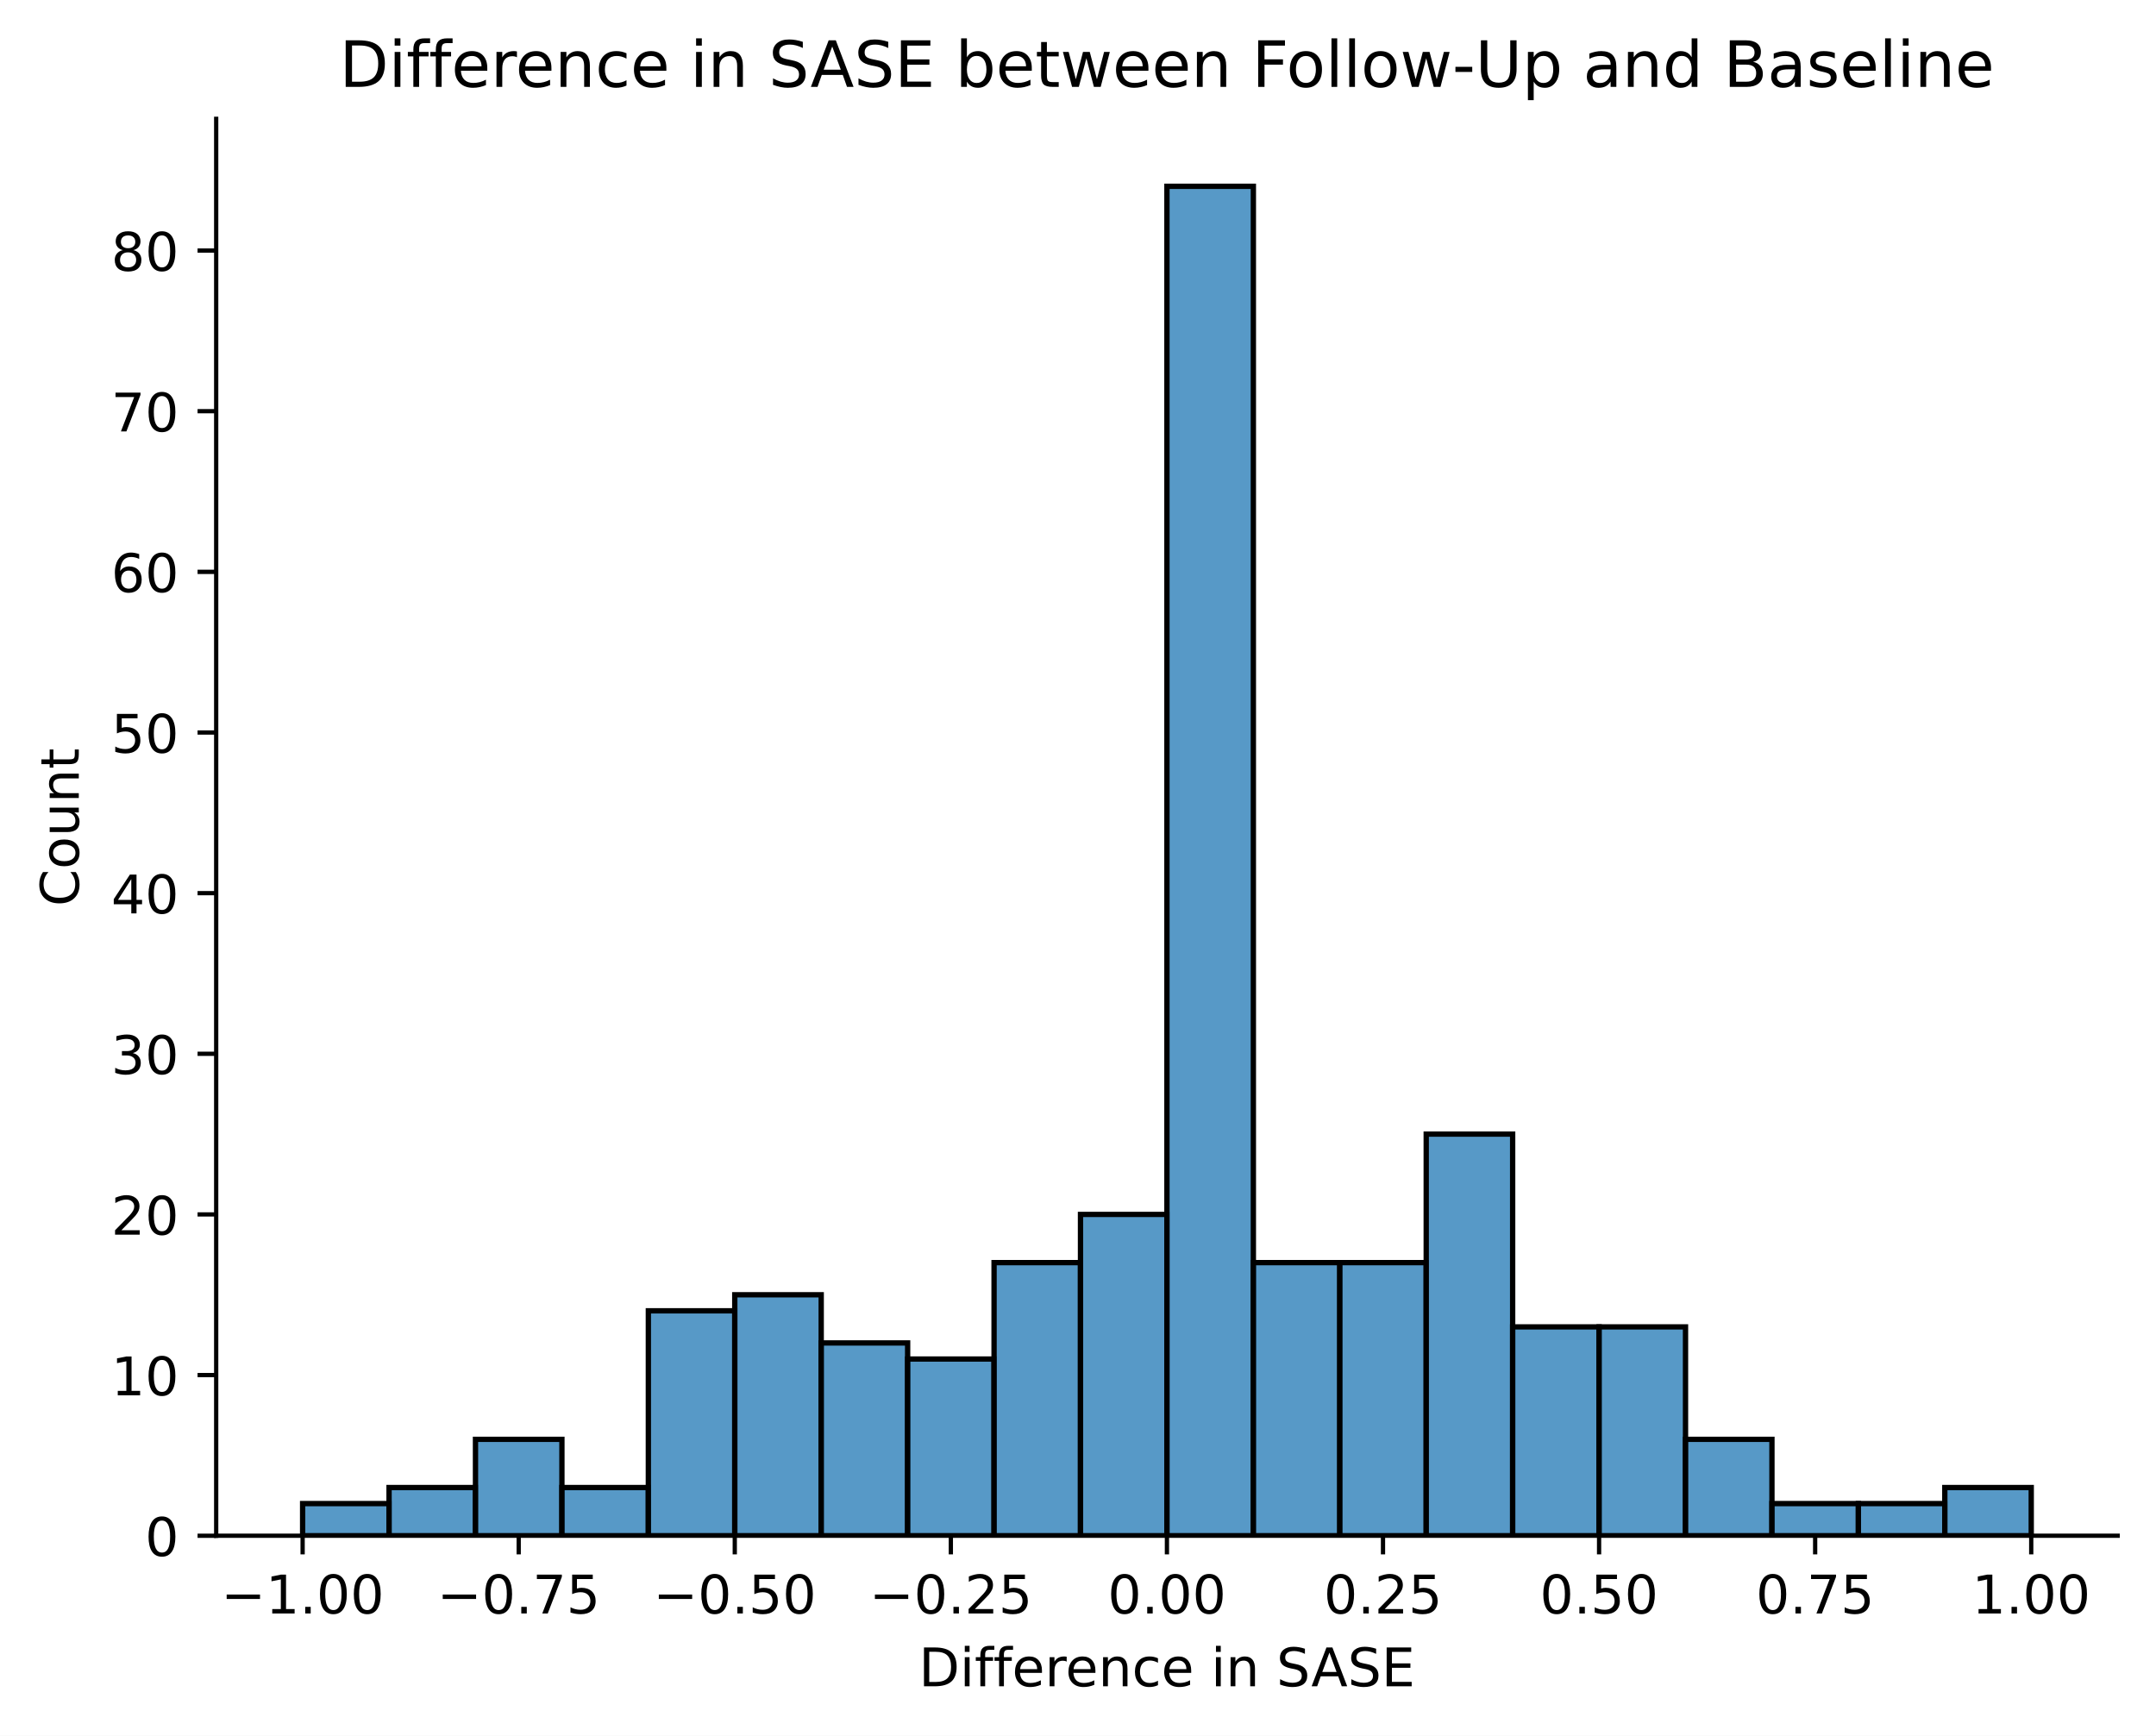
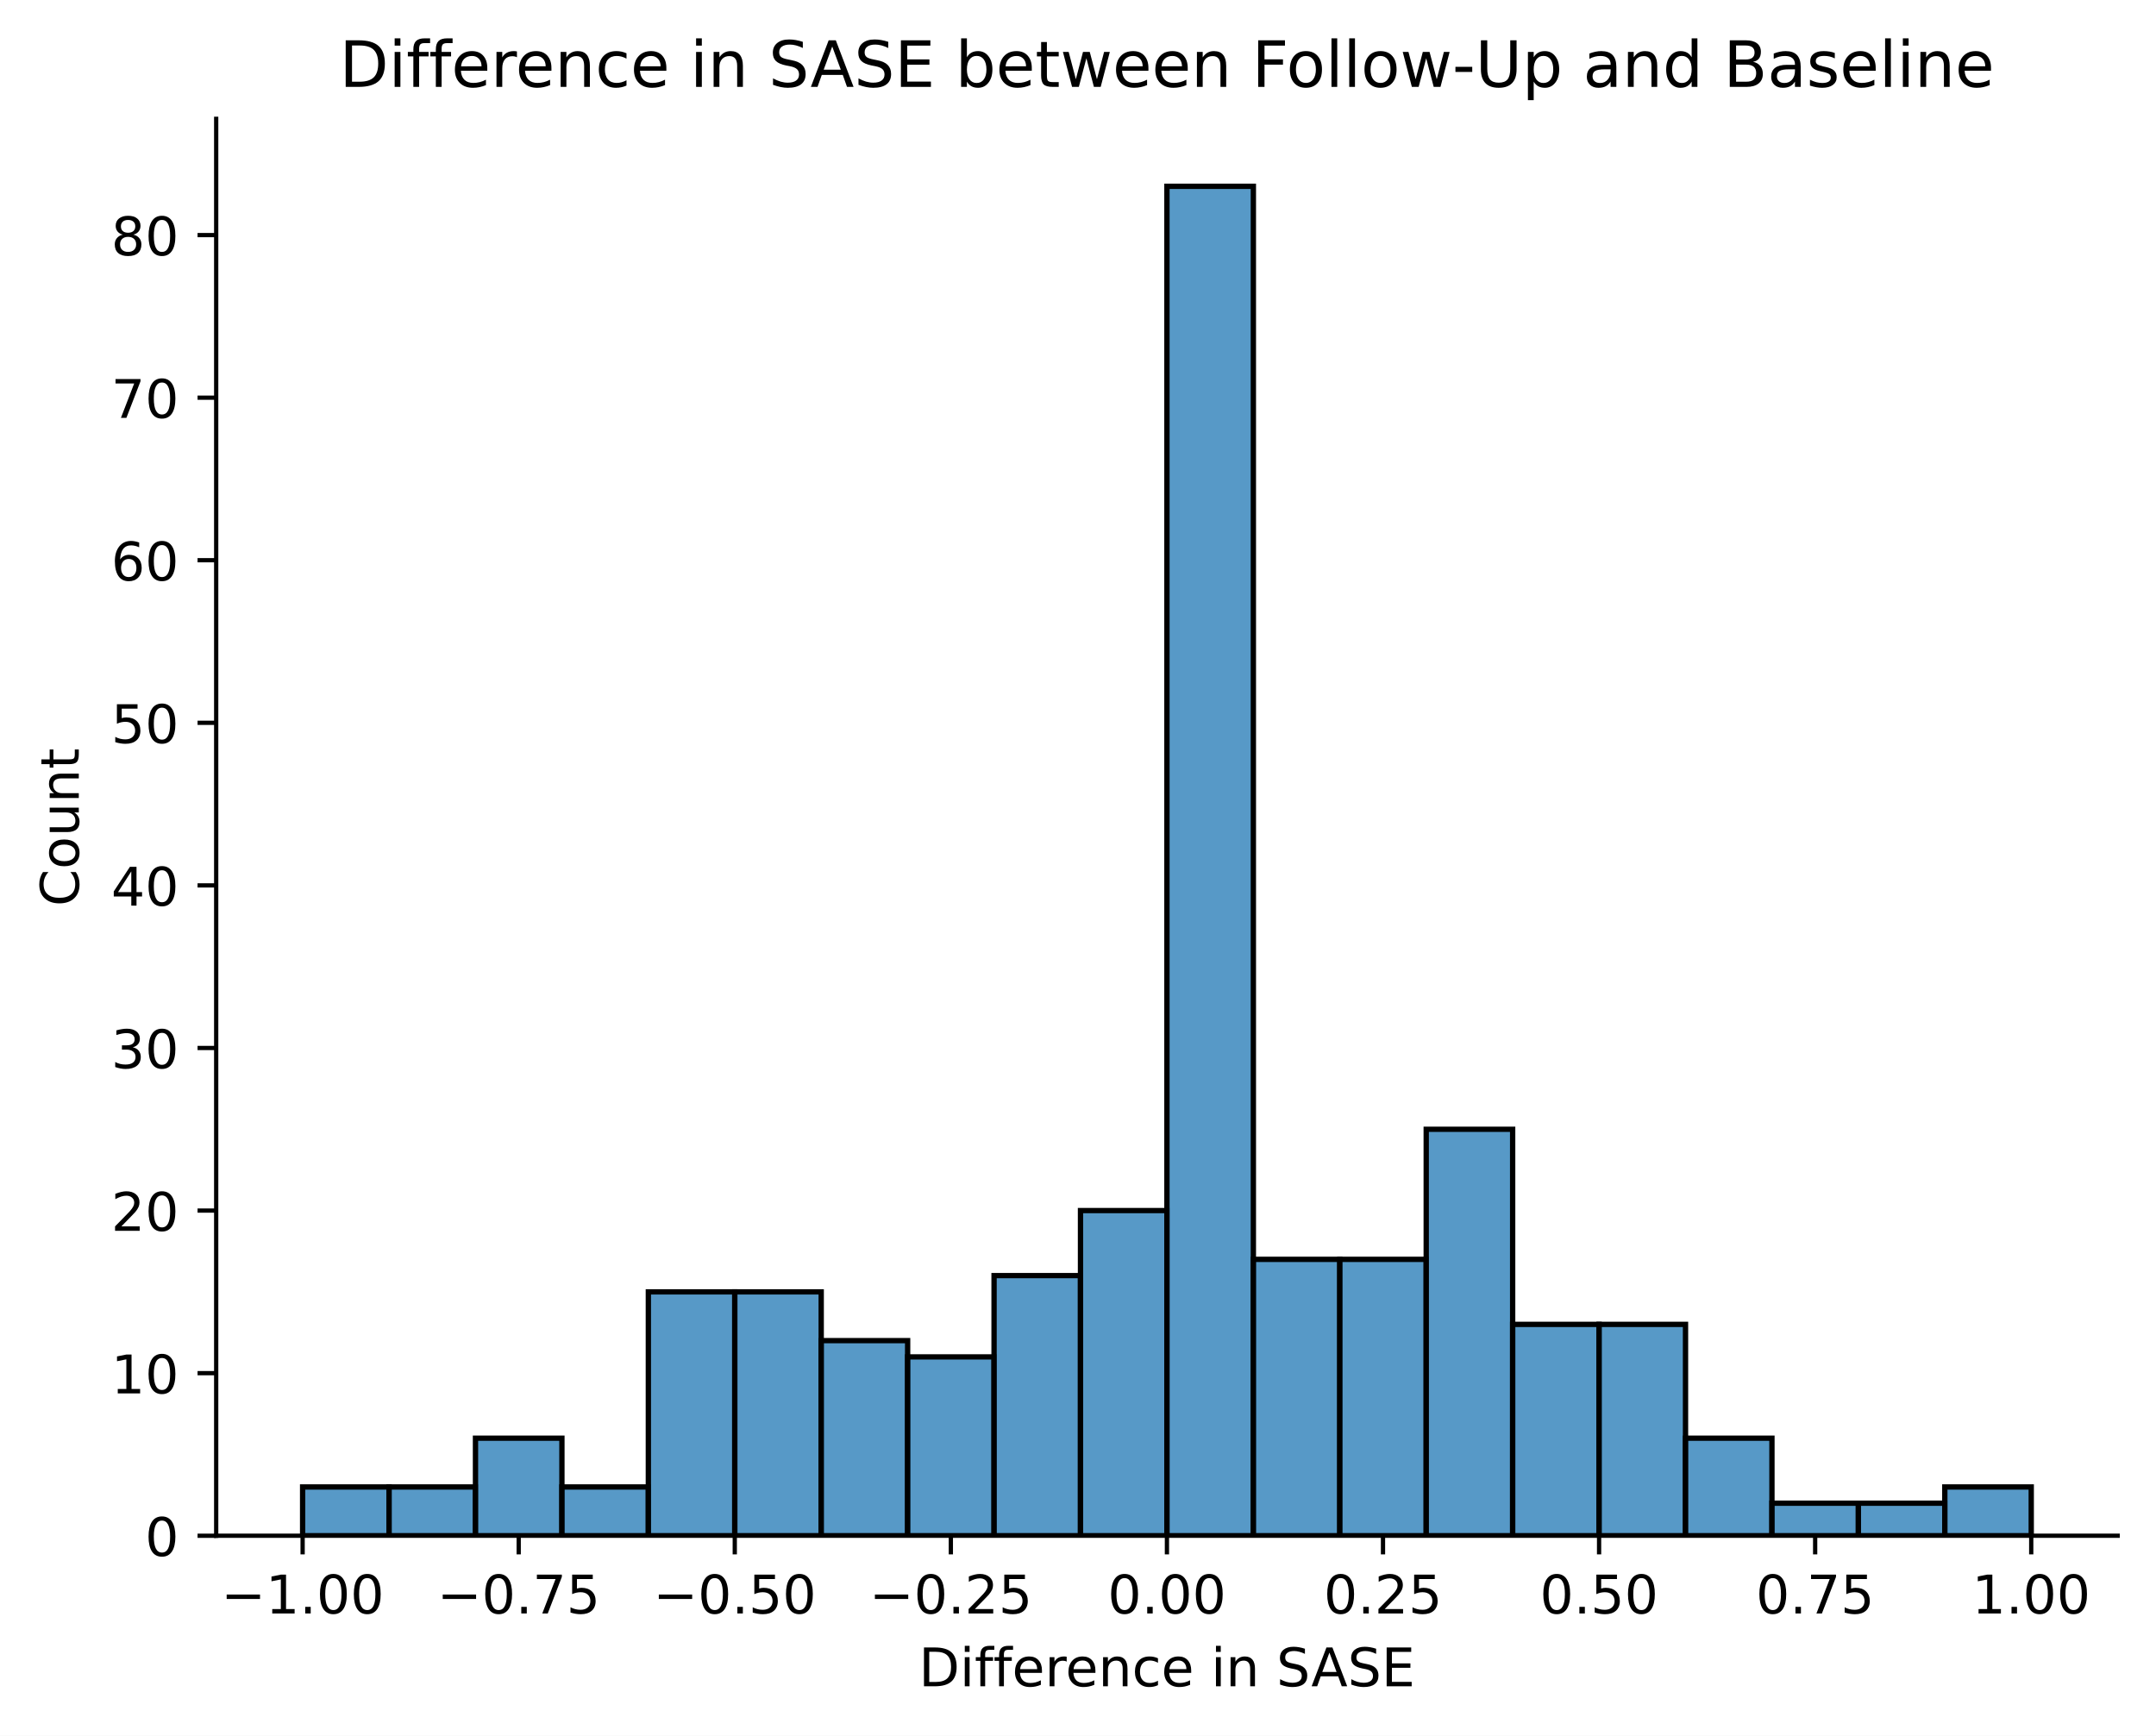
<svg xmlns="http://www.w3.org/2000/svg" xmlns:xlink="http://www.w3.org/1999/xlink" width="404.923pt" height="325.986pt" viewBox="0 0 404.923 325.986" version="1.1">
  <defs>
    <style type="text/css">*{stroke-linejoin: round; stroke-linecap: butt}</style>
  </defs>
  <g id="figure_1">
    <g id="patch_1">
      <path d="M 0 325.986  L 404.923 325.986  L 404.923 0  L 0 0  z " style="fill: #ffffff" />
    </g>
    <g id="axes_1">
      <g id="patch_2">
        <path d="M 40.603 288.43  L 397.723 288.43  L 397.723 22.318  L 40.603 22.318  z " style="fill: #ffffff" />
      </g>
      <g id="patch_3">
-         <path d="M 56.836 288.43  L 73.069 288.43  L 73.069 282.396  L 56.836 282.396  z " clip-path="url(#pa6e155d3da)" style="fill: #1f77b4; fill-opacity: 0.75; stroke: #000000; stroke-linejoin: miter" />
+         <path d="M 56.836 288.43  L 73.069 288.43  L 73.069 279.27  L 56.836 279.27  z " clip-path="url(#pdd5b2e5ffa)" style="fill: #1f77b4; fill-opacity: 0.75; stroke: #000000; stroke-linejoin: miter" />
      </g>
      <g id="patch_4">
-         <path d="M 73.069 288.43  L 89.301 288.43  L 89.301 279.379  L 73.069 279.379  z " clip-path="url(#pa6e155d3da)" style="fill: #1f77b4; fill-opacity: 0.75; stroke: #000000; stroke-linejoin: miter" />
+         <path d="M 73.069 288.43  L 89.301 288.43  L 89.301 279.27  L 73.069 279.27  z " clip-path="url(#pdd5b2e5ffa)" style="fill: #1f77b4; fill-opacity: 0.75; stroke: #000000; stroke-linejoin: miter" />
      </g>
      <g id="patch_5">
-         <path d="M 89.301 288.43  L 105.534 288.43  L 105.534 270.327  L 89.301 270.327  z " clip-path="url(#pa6e155d3da)" style="fill: #1f77b4; fill-opacity: 0.75; stroke: #000000; stroke-linejoin: miter" />
+         <path d="M 89.301 288.43  L 105.534 288.43  L 105.534 270.109  L 89.301 270.109  z " clip-path="url(#pdd5b2e5ffa)" style="fill: #1f77b4; fill-opacity: 0.75; stroke: #000000; stroke-linejoin: miter" />
      </g>
      <g id="patch_6">
-         <path d="M 105.534 288.43  L 121.767 288.43  L 121.767 279.379  L 105.534 279.379  z " clip-path="url(#pa6e155d3da)" style="fill: #1f77b4; fill-opacity: 0.75; stroke: #000000; stroke-linejoin: miter" />
+         <path d="M 105.534 288.43  L 121.767 288.43  L 121.767 279.27  L 105.534 279.27  z " clip-path="url(#pdd5b2e5ffa)" style="fill: #1f77b4; fill-opacity: 0.75; stroke: #000000; stroke-linejoin: miter" />
      </g>
      <g id="patch_7">
-         <path d="M 121.767 288.43  L 137.999 288.43  L 137.999 246.19  L 121.767 246.19  z " clip-path="url(#pa6e155d3da)" style="fill: #1f77b4; fill-opacity: 0.75; stroke: #000000; stroke-linejoin: miter" />
+         <path d="M 121.767 288.43  L 137.999 288.43  L 137.999 242.628  L 121.767 242.628  z " clip-path="url(#pdd5b2e5ffa)" style="fill: #1f77b4; fill-opacity: 0.75; stroke: #000000; stroke-linejoin: miter" />
      </g>
      <g id="patch_8">
-         <path d="M 137.999 288.43  L 154.232 288.43  L 154.232 243.173  L 137.999 243.173  z " clip-path="url(#pa6e155d3da)" style="fill: #1f77b4; fill-opacity: 0.75; stroke: #000000; stroke-linejoin: miter" />
+         <path d="M 137.999 288.43  L 154.232 288.43  L 154.232 242.628  L 137.999 242.628  z " clip-path="url(#pdd5b2e5ffa)" style="fill: #1f77b4; fill-opacity: 0.75; stroke: #000000; stroke-linejoin: miter" />
      </g>
      <g id="patch_9">
-         <path d="M 154.232 288.43  L 170.465 288.43  L 170.465 252.224  L 154.232 252.224  z " clip-path="url(#pa6e155d3da)" style="fill: #1f77b4; fill-opacity: 0.75; stroke: #000000; stroke-linejoin: miter" />
+         <path d="M 154.232 288.43  L 170.465 288.43  L 170.465 251.788  L 154.232 251.788  z " clip-path="url(#pdd5b2e5ffa)" style="fill: #1f77b4; fill-opacity: 0.75; stroke: #000000; stroke-linejoin: miter" />
      </g>
      <g id="patch_10">
-         <path d="M 170.465 288.43  L 186.698 288.43  L 186.698 255.242  L 170.465 255.242  z " clip-path="url(#pa6e155d3da)" style="fill: #1f77b4; fill-opacity: 0.75; stroke: #000000; stroke-linejoin: miter" />
+         <path d="M 170.465 288.43  L 186.698 288.43  L 186.698 254.842  L 170.465 254.842  z " clip-path="url(#pdd5b2e5ffa)" style="fill: #1f77b4; fill-opacity: 0.75; stroke: #000000; stroke-linejoin: miter" />
      </g>
      <g id="patch_11">
-         <path d="M 186.698 288.43  L 202.93 288.43  L 202.93 237.139  L 186.698 237.139  z " clip-path="url(#pa6e155d3da)" style="fill: #1f77b4; fill-opacity: 0.75; stroke: #000000; stroke-linejoin: miter" />
+         <path d="M 186.698 288.43  L 202.93 288.43  L 202.93 239.574  L 186.698 239.574  z " clip-path="url(#pdd5b2e5ffa)" style="fill: #1f77b4; fill-opacity: 0.75; stroke: #000000; stroke-linejoin: miter" />
      </g>
      <g id="patch_12">
-         <path d="M 202.93 288.43  L 219.163 288.43  L 219.163 228.087  L 202.93 228.087  z " clip-path="url(#pa6e155d3da)" style="fill: #1f77b4; fill-opacity: 0.75; stroke: #000000; stroke-linejoin: miter" />
+         <path d="M 202.93 288.43  L 219.163 288.43  L 219.163 227.36  L 202.93 227.36  z " clip-path="url(#pdd5b2e5ffa)" style="fill: #1f77b4; fill-opacity: 0.75; stroke: #000000; stroke-linejoin: miter" />
      </g>
      <g id="patch_13">
-         <path d="M 219.163 288.43  L 235.396 288.43  L 235.396 34.99  L 219.163 34.99  z " clip-path="url(#pa6e155d3da)" style="fill: #1f77b4; fill-opacity: 0.75; stroke: #000000; stroke-linejoin: miter" />
+         <path d="M 219.163 288.43  L 235.396 288.43  L 235.396 34.99  L 219.163 34.99  z " clip-path="url(#pdd5b2e5ffa)" style="fill: #1f77b4; fill-opacity: 0.75; stroke: #000000; stroke-linejoin: miter" />
      </g>
      <g id="patch_14">
-         <path d="M 235.396 288.43  L 251.629 288.43  L 251.629 237.139  L 235.396 237.139  z " clip-path="url(#pa6e155d3da)" style="fill: #1f77b4; fill-opacity: 0.75; stroke: #000000; stroke-linejoin: miter" />
+         <path d="M 235.396 288.43  L 251.629 288.43  L 251.629 236.521  L 235.396 236.521  z " clip-path="url(#pdd5b2e5ffa)" style="fill: #1f77b4; fill-opacity: 0.75; stroke: #000000; stroke-linejoin: miter" />
      </g>
      <g id="patch_15">
-         <path d="M 251.629 288.43  L 267.861 288.43  L 267.861 237.139  L 251.629 237.139  z " clip-path="url(#pa6e155d3da)" style="fill: #1f77b4; fill-opacity: 0.75; stroke: #000000; stroke-linejoin: miter" />
+         <path d="M 251.629 288.43  L 267.861 288.43  L 267.861 236.521  L 251.629 236.521  z " clip-path="url(#pdd5b2e5ffa)" style="fill: #1f77b4; fill-opacity: 0.75; stroke: #000000; stroke-linejoin: miter" />
      </g>
      <g id="patch_16">
-         <path d="M 267.861 288.43  L 284.094 288.43  L 284.094 213.002  L 267.861 213.002  z " clip-path="url(#pa6e155d3da)" style="fill: #1f77b4; fill-opacity: 0.75; stroke: #000000; stroke-linejoin: miter" />
+         <path d="M 267.861 288.43  L 284.094 288.43  L 284.094 212.093  L 267.861 212.093  z " clip-path="url(#pdd5b2e5ffa)" style="fill: #1f77b4; fill-opacity: 0.75; stroke: #000000; stroke-linejoin: miter" />
      </g>
      <g id="patch_17">
-         <path d="M 284.094 288.43  L 300.327 288.43  L 300.327 249.207  L 284.094 249.207  z " clip-path="url(#pa6e155d3da)" style="fill: #1f77b4; fill-opacity: 0.75; stroke: #000000; stroke-linejoin: miter" />
+         <path d="M 284.094 288.43  L 300.327 288.43  L 300.327 248.735  L 284.094 248.735  z " clip-path="url(#pdd5b2e5ffa)" style="fill: #1f77b4; fill-opacity: 0.75; stroke: #000000; stroke-linejoin: miter" />
      </g>
      <g id="patch_18">
-         <path d="M 300.327 288.43  L 316.559 288.43  L 316.559 249.207  L 300.327 249.207  z " clip-path="url(#pa6e155d3da)" style="fill: #1f77b4; fill-opacity: 0.75; stroke: #000000; stroke-linejoin: miter" />
+         <path d="M 300.327 288.43  L 316.559 288.43  L 316.559 248.735  L 300.327 248.735  z " clip-path="url(#pdd5b2e5ffa)" style="fill: #1f77b4; fill-opacity: 0.75; stroke: #000000; stroke-linejoin: miter" />
      </g>
      <g id="patch_19">
-         <path d="M 316.559 288.43  L 332.792 288.43  L 332.792 270.327  L 316.559 270.327  z " clip-path="url(#pa6e155d3da)" style="fill: #1f77b4; fill-opacity: 0.75; stroke: #000000; stroke-linejoin: miter" />
+         <path d="M 316.559 288.43  L 332.792 288.43  L 332.792 270.109  L 316.559 270.109  z " clip-path="url(#pdd5b2e5ffa)" style="fill: #1f77b4; fill-opacity: 0.75; stroke: #000000; stroke-linejoin: miter" />
      </g>
      <g id="patch_20">
-         <path d="M 332.792 288.43  L 349.025 288.43  L 349.025 282.396  L 332.792 282.396  z " clip-path="url(#pa6e155d3da)" style="fill: #1f77b4; fill-opacity: 0.75; stroke: #000000; stroke-linejoin: miter" />
+         <path d="M 332.792 288.43  L 349.025 288.43  L 349.025 282.323  L 332.792 282.323  z " clip-path="url(#pdd5b2e5ffa)" style="fill: #1f77b4; fill-opacity: 0.75; stroke: #000000; stroke-linejoin: miter" />
      </g>
      <g id="patch_21">
-         <path d="M 349.025 288.43  L 365.258 288.43  L 365.258 282.396  L 349.025 282.396  z " clip-path="url(#pa6e155d3da)" style="fill: #1f77b4; fill-opacity: 0.75; stroke: #000000; stroke-linejoin: miter" />
+         <path d="M 349.025 288.43  L 365.258 288.43  L 365.258 282.323  L 349.025 282.323  z " clip-path="url(#pdd5b2e5ffa)" style="fill: #1f77b4; fill-opacity: 0.75; stroke: #000000; stroke-linejoin: miter" />
      </g>
      <g id="patch_22">
-         <path d="M 365.258 288.43  L 381.49 288.43  L 381.49 279.379  L 365.258 279.379  z " clip-path="url(#pa6e155d3da)" style="fill: #1f77b4; fill-opacity: 0.75; stroke: #000000; stroke-linejoin: miter" />
+         <path d="M 365.258 288.43  L 381.49 288.43  L 381.49 279.27  L 365.258 279.27  z " clip-path="url(#pdd5b2e5ffa)" style="fill: #1f77b4; fill-opacity: 0.75; stroke: #000000; stroke-linejoin: miter" />
      </g>
      <g id="matplotlib.axis_1">
        <g id="xtick_1">
          <g id="line2d_1">
            <defs>
-               <path id="md7c7913c3a" d="M 0 0  L 0 3.5  " style="stroke: #000000; stroke-width: 0.8" />
+               <path id="mbce33e7652" d="M 0 0  L 0 3.5  " style="stroke: #000000; stroke-width: 0.8" />
            </defs>
            <g>
-               <use xlink:href="#md7c7913c3a" x="56.836" y="288.43" style="stroke: #000000; stroke-width: 0.8" />
+               <use xlink:href="#mbce33e7652" x="56.836" y="288.43" style="stroke: #000000; stroke-width: 0.8" />
            </g>
          </g>
          <g id="text_1">
            <g transform="translate(41.5132 303.0286) scale(0.1 -0.1)">
              <defs>
                <path id="DejaVuSans-2212" d="M 678 2272  L 4684 2272  L 4684 1741  L 678 1741  L 678 2272  z " transform="scale(0.015625)" />
                <path id="DejaVuSans-31" d="M 794 531  L 1825 531  L 1825 4091  L 703 3866  L 703 4441  L 1819 4666  L 2450 4666  L 2450 531  L 3481 531  L 3481 0  L 794 0  L 794 531  z " transform="scale(0.015625)" />
                <path id="DejaVuSans-2e" d="M 684 794  L 1344 794  L 1344 0  L 684 0  L 684 794  z " transform="scale(0.015625)" />
                <path id="DejaVuSans-30" d="M 2034 4250  Q 1547 4250 1301 3770  Q 1056 3291 1056 2328  Q 1056 1369 1301 889  Q 1547 409 2034 409  Q 2525 409 2770 889  Q 3016 1369 3016 2328  Q 3016 3291 2770 3770  Q 2525 4250 2034 4250  z M 2034 4750  Q 2819 4750 3233 4129  Q 3647 3509 3647 2328  Q 3647 1150 3233 529  Q 2819 -91 2034 -91  Q 1250 -91 836 529  Q 422 1150 422 2328  Q 422 3509 836 4129  Q 1250 4750 2034 4750  z " transform="scale(0.015625)" />
              </defs>
              <use xlink:href="#DejaVuSans-2212" />
              <use xlink:href="#DejaVuSans-31" x="83.789" />
              <use xlink:href="#DejaVuSans-2e" x="147.412" />
              <use xlink:href="#DejaVuSans-30" x="179.199" />
              <use xlink:href="#DejaVuSans-30" x="242.822" />
            </g>
          </g>
        </g>
        <g id="xtick_2">
          <g id="line2d_2">
            <g>
-               <use xlink:href="#md7c7913c3a" x="97.418" y="288.43" style="stroke: #000000; stroke-width: 0.8" />
+               <use xlink:href="#mbce33e7652" x="97.418" y="288.43" style="stroke: #000000; stroke-width: 0.8" />
            </g>
          </g>
          <g id="text_2">
            <g transform="translate(82.09501 303.0286) scale(0.1 -0.1)">
              <defs>
                <path id="DejaVuSans-37" d="M 525 4666  L 3525 4666  L 3525 4397  L 1831 0  L 1172 0  L 2766 4134  L 525 4134  L 525 4666  z " transform="scale(0.015625)" />
                <path id="DejaVuSans-35" d="M 691 4666  L 3169 4666  L 3169 4134  L 1269 4134  L 1269 2991  Q 1406 3038 1543 3061  Q 1681 3084 1819 3084  Q 2600 3084 3056 2656  Q 3513 2228 3513 1497  Q 3513 744 3044 326  Q 2575 -91 1722 -91  Q 1428 -91 1123 -41  Q 819 9 494 109  L 494 744  Q 775 591 1075 516  Q 1375 441 1709 441  Q 2250 441 2565 725  Q 2881 1009 2881 1497  Q 2881 1984 2565 2268  Q 2250 2553 1709 2553  Q 1456 2553 1204 2497  Q 953 2441 691 2322  L 691 4666  z " transform="scale(0.015625)" />
              </defs>
              <use xlink:href="#DejaVuSans-2212" />
              <use xlink:href="#DejaVuSans-30" x="83.789" />
              <use xlink:href="#DejaVuSans-2e" x="147.412" />
              <use xlink:href="#DejaVuSans-37" x="179.199" />
              <use xlink:href="#DejaVuSans-35" x="242.822" />
            </g>
          </g>
        </g>
        <g id="xtick_3">
          <g id="line2d_3">
            <g>
-               <use xlink:href="#md7c7913c3a" x="137.999" y="288.43" style="stroke: #000000; stroke-width: 0.8" />
+               <use xlink:href="#mbce33e7652" x="137.999" y="288.43" style="stroke: #000000; stroke-width: 0.8" />
            </g>
          </g>
          <g id="text_3">
            <g transform="translate(122.6768 303.0286) scale(0.1 -0.1)">
              <use xlink:href="#DejaVuSans-2212" />
              <use xlink:href="#DejaVuSans-30" x="83.789" />
              <use xlink:href="#DejaVuSans-2e" x="147.412" />
              <use xlink:href="#DejaVuSans-35" x="179.199" />
              <use xlink:href="#DejaVuSans-30" x="242.822" />
            </g>
          </g>
        </g>
        <g id="xtick_4">
          <g id="line2d_4">
            <g>
-               <use xlink:href="#md7c7913c3a" x="178.581" y="288.43" style="stroke: #000000; stroke-width: 0.8" />
+               <use xlink:href="#mbce33e7652" x="178.581" y="288.43" style="stroke: #000000; stroke-width: 0.8" />
            </g>
          </g>
          <g id="text_4">
            <g transform="translate(163.2587 303.0286) scale(0.1 -0.1)">
              <defs>
                <path id="DejaVuSans-32" d="M 1228 531  L 3431 531  L 3431 0  L 469 0  L 469 531  Q 828 903 1448 1529  Q 2069 2156 2228 2338  Q 2531 2678 2651 2914  Q 2772 3150 2772 3378  Q 2772 3750 2511 3984  Q 2250 4219 1831 4219  Q 1534 4219 1204 4116  Q 875 4013 500 3803  L 500 4441  Q 881 4594 1212 4672  Q 1544 4750 1819 4750  Q 2544 4750 2975 4387  Q 3406 4025 3406 3419  Q 3406 3131 3298 2873  Q 3191 2616 2906 2266  Q 2828 2175 2409 1742  Q 1991 1309 1228 531  z " transform="scale(0.015625)" />
              </defs>
              <use xlink:href="#DejaVuSans-2212" />
              <use xlink:href="#DejaVuSans-30" x="83.789" />
              <use xlink:href="#DejaVuSans-2e" x="147.412" />
              <use xlink:href="#DejaVuSans-32" x="179.199" />
              <use xlink:href="#DejaVuSans-35" x="242.822" />
            </g>
          </g>
        </g>
        <g id="xtick_5">
          <g id="line2d_5">
            <g>
-               <use xlink:href="#md7c7913c3a" x="219.163" y="288.43" style="stroke: #000000; stroke-width: 0.8" />
+               <use xlink:href="#mbce33e7652" x="219.163" y="288.43" style="stroke: #000000; stroke-width: 0.8" />
            </g>
          </g>
          <g id="text_5">
            <g transform="translate(208.0303 303.0286) scale(0.1 -0.1)">
              <use xlink:href="#DejaVuSans-30" />
              <use xlink:href="#DejaVuSans-2e" x="63.623" />
              <use xlink:href="#DejaVuSans-30" x="95.41" />
              <use xlink:href="#DejaVuSans-30" x="159.033" />
            </g>
          </g>
        </g>
        <g id="xtick_6">
          <g id="line2d_6">
            <g>
-               <use xlink:href="#md7c7913c3a" x="259.745" y="288.43" style="stroke: #000000; stroke-width: 0.8" />
+               <use xlink:href="#mbce33e7652" x="259.745" y="288.43" style="stroke: #000000; stroke-width: 0.8" />
            </g>
          </g>
          <g id="text_6">
            <g transform="translate(248.6121 303.0286) scale(0.1 -0.1)">
              <use xlink:href="#DejaVuSans-30" />
              <use xlink:href="#DejaVuSans-2e" x="63.623" />
              <use xlink:href="#DejaVuSans-32" x="95.41" />
              <use xlink:href="#DejaVuSans-35" x="159.033" />
            </g>
          </g>
        </g>
        <g id="xtick_7">
          <g id="line2d_7">
            <g>
-               <use xlink:href="#md7c7913c3a" x="300.327" y="288.43" style="stroke: #000000; stroke-width: 0.8" />
+               <use xlink:href="#mbce33e7652" x="300.327" y="288.43" style="stroke: #000000; stroke-width: 0.8" />
            </g>
          </g>
          <g id="text_7">
            <g transform="translate(289.1939 303.0286) scale(0.1 -0.1)">
              <use xlink:href="#DejaVuSans-30" />
              <use xlink:href="#DejaVuSans-2e" x="63.623" />
              <use xlink:href="#DejaVuSans-35" x="95.41" />
              <use xlink:href="#DejaVuSans-30" x="159.033" />
            </g>
          </g>
        </g>
        <g id="xtick_8">
          <g id="line2d_8">
            <g>
-               <use xlink:href="#md7c7913c3a" x="340.909" y="288.43" style="stroke: #000000; stroke-width: 0.8" />
+               <use xlink:href="#mbce33e7652" x="340.909" y="288.43" style="stroke: #000000; stroke-width: 0.8" />
            </g>
          </g>
          <g id="text_8">
            <g transform="translate(329.7758 303.0286) scale(0.1 -0.1)">
              <use xlink:href="#DejaVuSans-30" />
              <use xlink:href="#DejaVuSans-2e" x="63.623" />
              <use xlink:href="#DejaVuSans-37" x="95.41" />
              <use xlink:href="#DejaVuSans-35" x="159.033" />
            </g>
          </g>
        </g>
        <g id="xtick_9">
          <g id="line2d_9">
            <g>
-               <use xlink:href="#md7c7913c3a" x="381.49" y="288.43" style="stroke: #000000; stroke-width: 0.8" />
+               <use xlink:href="#mbce33e7652" x="381.49" y="288.43" style="stroke: #000000; stroke-width: 0.8" />
            </g>
          </g>
          <g id="text_9">
            <g transform="translate(370.3576 303.0286) scale(0.1 -0.1)">
              <use xlink:href="#DejaVuSans-31" />
              <use xlink:href="#DejaVuSans-2e" x="63.623" />
              <use xlink:href="#DejaVuSans-30" x="95.41" />
              <use xlink:href="#DejaVuSans-30" x="159.033" />
            </g>
          </g>
        </g>
        <g id="text_10">
          <g transform="translate(172.5553 316.7067) scale(0.1 -0.1)">
            <defs>
              <path id="DejaVuSans-44" d="M 1259 4147  L 1259 519  L 2022 519  Q 2988 519 3436 956  Q 3884 1394 3884 2338  Q 3884 3275 3436 3711  Q 2988 4147 2022 4147  L 1259 4147  z M 628 4666  L 1925 4666  Q 3281 4666 3915 4102  Q 4550 3538 4550 2338  Q 4550 1131 3912 565  Q 3275 0 1925 0  L 628 0  L 628 4666  z " transform="scale(0.015625)" />
              <path id="DejaVuSans-69" d="M 603 3500  L 1178 3500  L 1178 0  L 603 0  L 603 3500  z M 603 4863  L 1178 4863  L 1178 4134  L 603 4134  L 603 4863  z " transform="scale(0.015625)" />
              <path id="DejaVuSans-66" d="M 2375 4863  L 2375 4384  L 1825 4384  Q 1516 4384 1395 4259  Q 1275 4134 1275 3809  L 1275 3500  L 2222 3500  L 2222 3053  L 1275 3053  L 1275 0  L 697 0  L 697 3053  L 147 3053  L 147 3500  L 697 3500  L 697 3744  Q 697 4328 969 4595  Q 1241 4863 1831 4863  L 2375 4863  z " transform="scale(0.015625)" />
              <path id="DejaVuSans-65" d="M 3597 1894  L 3597 1613  L 953 1613  Q 991 1019 1311 708  Q 1631 397 2203 397  Q 2534 397 2845 478  Q 3156 559 3463 722  L 3463 178  Q 3153 47 2828 -22  Q 2503 -91 2169 -91  Q 1331 -91 842 396  Q 353 884 353 1716  Q 353 2575 817 3079  Q 1281 3584 2069 3584  Q 2775 3584 3186 3129  Q 3597 2675 3597 1894  z M 3022 2063  Q 3016 2534 2758 2815  Q 2500 3097 2075 3097  Q 1594 3097 1305 2825  Q 1016 2553 972 2059  L 3022 2063  z " transform="scale(0.015625)" />
              <path id="DejaVuSans-72" d="M 2631 2963  Q 2534 3019 2420 3045  Q 2306 3072 2169 3072  Q 1681 3072 1420 2755  Q 1159 2438 1159 1844  L 1159 0  L 581 0  L 581 3500  L 1159 3500  L 1159 2956  Q 1341 3275 1631 3429  Q 1922 3584 2338 3584  Q 2397 3584 2469 3576  Q 2541 3569 2628 3553  L 2631 2963  z " transform="scale(0.015625)" />
              <path id="DejaVuSans-6e" d="M 3513 2113  L 3513 0  L 2938 0  L 2938 2094  Q 2938 2591 2744 2837  Q 2550 3084 2163 3084  Q 1697 3084 1428 2787  Q 1159 2491 1159 1978  L 1159 0  L 581 0  L 581 3500  L 1159 3500  L 1159 2956  Q 1366 3272 1645 3428  Q 1925 3584 2291 3584  Q 2894 3584 3203 3211  Q 3513 2838 3513 2113  z " transform="scale(0.015625)" />
              <path id="DejaVuSans-63" d="M 3122 3366  L 3122 2828  Q 2878 2963 2633 3030  Q 2388 3097 2138 3097  Q 1578 3097 1268 2742  Q 959 2388 959 1747  Q 959 1106 1268 751  Q 1578 397 2138 397  Q 2388 397 2633 464  Q 2878 531 3122 666  L 3122 134  Q 2881 22 2623 -34  Q 2366 -91 2075 -91  Q 1284 -91 818 406  Q 353 903 353 1747  Q 353 2603 823 3093  Q 1294 3584 2113 3584  Q 2378 3584 2631 3529  Q 2884 3475 3122 3366  z " transform="scale(0.015625)" />
              <path id="DejaVuSans-20" transform="scale(0.015625)" />
              <path id="DejaVuSans-53" d="M 3425 4513  L 3425 3897  Q 3066 4069 2747 4153  Q 2428 4238 2131 4238  Q 1616 4238 1336 4038  Q 1056 3838 1056 3469  Q 1056 3159 1242 3001  Q 1428 2844 1947 2747  L 2328 2669  Q 3034 2534 3370 2195  Q 3706 1856 3706 1288  Q 3706 609 3251 259  Q 2797 -91 1919 -91  Q 1588 -91 1214 -16  Q 841 59 441 206  L 441 856  Q 825 641 1194 531  Q 1563 422 1919 422  Q 2459 422 2753 634  Q 3047 847 3047 1241  Q 3047 1584 2836 1778  Q 2625 1972 2144 2069  L 1759 2144  Q 1053 2284 737 2584  Q 422 2884 422 3419  Q 422 4038 858 4394  Q 1294 4750 2059 4750  Q 2388 4750 2728 4690  Q 3069 4631 3425 4513  z " transform="scale(0.015625)" />
              <path id="DejaVuSans-41" d="M 2188 4044  L 1331 1722  L 3047 1722  L 2188 4044  z M 1831 4666  L 2547 4666  L 4325 0  L 3669 0  L 3244 1197  L 1141 1197  L 716 0  L 50 0  L 1831 4666  z " transform="scale(0.015625)" />
              <path id="DejaVuSans-45" d="M 628 4666  L 3578 4666  L 3578 4134  L 1259 4134  L 1259 2753  L 3481 2753  L 3481 2222  L 1259 2222  L 1259 531  L 3634 531  L 3634 0  L 628 0  L 628 4666  z " transform="scale(0.015625)" />
            </defs>
            <use xlink:href="#DejaVuSans-44" />
            <use xlink:href="#DejaVuSans-69" x="77.002" />
            <use xlink:href="#DejaVuSans-66" x="104.785" />
            <use xlink:href="#DejaVuSans-66" x="139.99" />
            <use xlink:href="#DejaVuSans-65" x="175.195" />
            <use xlink:href="#DejaVuSans-72" x="236.719" />
            <use xlink:href="#DejaVuSans-65" x="275.582" />
            <use xlink:href="#DejaVuSans-6e" x="337.105" />
            <use xlink:href="#DejaVuSans-63" x="400.484" />
            <use xlink:href="#DejaVuSans-65" x="455.465" />
            <use xlink:href="#DejaVuSans-20" x="516.988" />
            <use xlink:href="#DejaVuSans-69" x="548.775" />
            <use xlink:href="#DejaVuSans-6e" x="576.559" />
            <use xlink:href="#DejaVuSans-20" x="639.938" />
            <use xlink:href="#DejaVuSans-53" x="671.725" />
            <use xlink:href="#DejaVuSans-41" x="737.076" />
            <use xlink:href="#DejaVuSans-53" x="805.484" />
            <use xlink:href="#DejaVuSans-45" x="868.961" />
          </g>
        </g>
      </g>
      <g id="matplotlib.axis_2">
        <g id="ytick_1">
          <g id="line2d_10">
            <defs>
-               <path id="mae7037d199" d="M 0 0  L -3.5 0  " style="stroke: #000000; stroke-width: 0.8" />
+               <path id="mf6aaf15da4" d="M 0 0  L -3.5 0  " style="stroke: #000000; stroke-width: 0.8" />
            </defs>
            <g>
-               <use xlink:href="#mae7037d199" x="40.603" y="288.43" style="stroke: #000000; stroke-width: 0.8" />
+               <use xlink:href="#mf6aaf15da4" x="40.603" y="288.43" style="stroke: #000000; stroke-width: 0.8" />
            </g>
          </g>
          <g id="text_11">
            <g transform="translate(27.24063 292.2293) scale(0.1 -0.1)">
              <use xlink:href="#DejaVuSans-30" />
            </g>
          </g>
        </g>
        <g id="ytick_2">
          <g id="line2d_11">
            <g>
-               <use xlink:href="#mae7037d199" x="40.603" y="258.259" style="stroke: #000000; stroke-width: 0.8" />
+               <use xlink:href="#mf6aaf15da4" x="40.603" y="257.895" style="stroke: #000000; stroke-width: 0.8" />
            </g>
          </g>
          <g id="text_12">
-             <g transform="translate(20.87813 262.0579) scale(0.1 -0.1)">
+             <g transform="translate(20.87813 261.6944) scale(0.1 -0.1)">
              <use xlink:href="#DejaVuSans-31" />
              <use xlink:href="#DejaVuSans-30" x="63.623" />
            </g>
          </g>
        </g>
        <g id="ytick_3">
          <g id="line2d_12">
            <g>
-               <use xlink:href="#mae7037d199" x="40.603" y="228.087" style="stroke: #000000; stroke-width: 0.8" />
+               <use xlink:href="#mf6aaf15da4" x="40.603" y="227.36" style="stroke: #000000; stroke-width: 0.8" />
            </g>
          </g>
          <g id="text_13">
-             <g transform="translate(20.87813 231.8865) scale(0.1 -0.1)">
+             <g transform="translate(20.87813 231.1595) scale(0.1 -0.1)">
              <use xlink:href="#DejaVuSans-32" />
              <use xlink:href="#DejaVuSans-30" x="63.623" />
            </g>
          </g>
        </g>
        <g id="ytick_4">
          <g id="line2d_13">
            <g>
-               <use xlink:href="#mae7037d199" x="40.603" y="197.916" style="stroke: #000000; stroke-width: 0.8" />
+               <use xlink:href="#mf6aaf15da4" x="40.603" y="196.825" style="stroke: #000000; stroke-width: 0.8" />
            </g>
          </g>
          <g id="text_14">
-             <g transform="translate(20.87813 201.7151) scale(0.1 -0.1)">
+             <g transform="translate(20.87813 200.6245) scale(0.1 -0.1)">
              <defs>
                <path id="DejaVuSans-33" d="M 2597 2516  Q 3050 2419 3304 2112  Q 3559 1806 3559 1356  Q 3559 666 3084 287  Q 2609 -91 1734 -91  Q 1441 -91 1130 -33  Q 819 25 488 141  L 488 750  Q 750 597 1062 519  Q 1375 441 1716 441  Q 2309 441 2620 675  Q 2931 909 2931 1356  Q 2931 1769 2642 2001  Q 2353 2234 1838 2234  L 1294 2234  L 1294 2753  L 1863 2753  Q 2328 2753 2575 2939  Q 2822 3125 2822 3475  Q 2822 3834 2567 4026  Q 2313 4219 1838 4219  Q 1578 4219 1281 4162  Q 984 4106 628 3988  L 628 4550  Q 988 4650 1302 4700  Q 1616 4750 1894 4750  Q 2613 4750 3031 4423  Q 3450 4097 3450 3541  Q 3450 3153 3228 2886  Q 3006 2619 2597 2516  z " transform="scale(0.015625)" />
              </defs>
              <use xlink:href="#DejaVuSans-33" />
              <use xlink:href="#DejaVuSans-30" x="63.623" />
            </g>
          </g>
        </g>
        <g id="ytick_5">
          <g id="line2d_14">
            <g>
-               <use xlink:href="#mae7037d199" x="40.603" y="167.744" style="stroke: #000000; stroke-width: 0.8" />
+               <use xlink:href="#mf6aaf15da4" x="40.603" y="166.29" style="stroke: #000000; stroke-width: 0.8" />
            </g>
          </g>
          <g id="text_15">
-             <g transform="translate(20.87813 171.5436) scale(0.1 -0.1)">
+             <g transform="translate(20.87813 170.0896) scale(0.1 -0.1)">
              <defs>
                <path id="DejaVuSans-34" d="M 2419 4116  L 825 1625  L 2419 1625  L 2419 4116  z M 2253 4666  L 3047 4666  L 3047 1625  L 3713 1625  L 3713 1100  L 3047 1100  L 3047 0  L 2419 0  L 2419 1100  L 313 1100  L 313 1709  L 2253 4666  z " transform="scale(0.015625)" />
              </defs>
              <use xlink:href="#DejaVuSans-34" />
              <use xlink:href="#DejaVuSans-30" x="63.623" />
            </g>
          </g>
        </g>
        <g id="ytick_6">
          <g id="line2d_15">
            <g>
-               <use xlink:href="#mae7037d199" x="40.603" y="137.573" style="stroke: #000000; stroke-width: 0.8" />
+               <use xlink:href="#mf6aaf15da4" x="40.603" y="135.755" style="stroke: #000000; stroke-width: 0.8" />
            </g>
          </g>
          <g id="text_16">
-             <g transform="translate(20.87813 141.3722) scale(0.1 -0.1)">
+             <g transform="translate(20.87813 139.5546) scale(0.1 -0.1)">
              <use xlink:href="#DejaVuSans-35" />
              <use xlink:href="#DejaVuSans-30" x="63.623" />
            </g>
          </g>
        </g>
        <g id="ytick_7">
          <g id="line2d_16">
            <g>
-               <use xlink:href="#mae7037d199" x="40.603" y="107.402" style="stroke: #000000; stroke-width: 0.8" />
+               <use xlink:href="#mf6aaf15da4" x="40.603" y="105.22" style="stroke: #000000; stroke-width: 0.8" />
            </g>
          </g>
          <g id="text_17">
-             <g transform="translate(20.87813 111.2008) scale(0.1 -0.1)">
+             <g transform="translate(20.87813 109.0197) scale(0.1 -0.1)">
              <defs>
                <path id="DejaVuSans-36" d="M 2113 2584  Q 1688 2584 1439 2293  Q 1191 2003 1191 1497  Q 1191 994 1439 701  Q 1688 409 2113 409  Q 2538 409 2786 701  Q 3034 994 3034 1497  Q 3034 2003 2786 2293  Q 2538 2584 2113 2584  z M 3366 4563  L 3366 3988  Q 3128 4100 2886 4159  Q 2644 4219 2406 4219  Q 1781 4219 1451 3797  Q 1122 3375 1075 2522  Q 1259 2794 1537 2939  Q 1816 3084 2150 3084  Q 2853 3084 3261 2657  Q 3669 2231 3669 1497  Q 3669 778 3244 343  Q 2819 -91 2113 -91  Q 1303 -91 875 529  Q 447 1150 447 2328  Q 447 3434 972 4092  Q 1497 4750 2381 4750  Q 2619 4750 2861 4703  Q 3103 4656 3366 4563  z " transform="scale(0.015625)" />
              </defs>
              <use xlink:href="#DejaVuSans-36" />
              <use xlink:href="#DejaVuSans-30" x="63.623" />
            </g>
          </g>
        </g>
        <g id="ytick_8">
          <g id="line2d_17">
            <g>
-               <use xlink:href="#mae7037d199" x="40.603" y="77.23" style="stroke: #000000; stroke-width: 0.8" />
+               <use xlink:href="#mf6aaf15da4" x="40.603" y="74.686" style="stroke: #000000; stroke-width: 0.8" />
            </g>
          </g>
          <g id="text_18">
-             <g transform="translate(20.87813 81.02934) scale(0.1 -0.1)">
+             <g transform="translate(20.87813 78.48476) scale(0.1 -0.1)">
              <use xlink:href="#DejaVuSans-37" />
              <use xlink:href="#DejaVuSans-30" x="63.623" />
            </g>
          </g>
        </g>
        <g id="ytick_9">
          <g id="line2d_18">
            <g>
-               <use xlink:href="#mae7037d199" x="40.603" y="47.059" style="stroke: #000000; stroke-width: 0.8" />
+               <use xlink:href="#mf6aaf15da4" x="40.603" y="44.151" style="stroke: #000000; stroke-width: 0.8" />
            </g>
          </g>
          <g id="text_19">
-             <g transform="translate(20.87813 50.85791) scale(0.1 -0.1)">
+             <g transform="translate(20.87813 47.94983) scale(0.1 -0.1)">
              <defs>
                <path id="DejaVuSans-38" d="M 2034 2216  Q 1584 2216 1326 1975  Q 1069 1734 1069 1313  Q 1069 891 1326 650  Q 1584 409 2034 409  Q 2484 409 2743 651  Q 3003 894 3003 1313  Q 3003 1734 2745 1975  Q 2488 2216 2034 2216  z M 1403 2484  Q 997 2584 770 2862  Q 544 3141 544 3541  Q 544 4100 942 4425  Q 1341 4750 2034 4750  Q 2731 4750 3128 4425  Q 3525 4100 3525 3541  Q 3525 3141 3298 2862  Q 3072 2584 2669 2484  Q 3125 2378 3379 2068  Q 3634 1759 3634 1313  Q 3634 634 3220 271  Q 2806 -91 2034 -91  Q 1263 -91 848 271  Q 434 634 434 1313  Q 434 1759 690 2068  Q 947 2378 1403 2484  z M 1172 3481  Q 1172 3119 1398 2916  Q 1625 2713 2034 2713  Q 2441 2713 2670 2916  Q 2900 3119 2900 3481  Q 2900 3844 2670 4047  Q 2441 4250 2034 4250  Q 1625 4250 1398 4047  Q 1172 3844 1172 3481  z " transform="scale(0.015625)" />
              </defs>
              <use xlink:href="#DejaVuSans-38" />
              <use xlink:href="#DejaVuSans-30" x="63.623" />
            </g>
          </g>
        </g>
        <g id="text_20">
          <g transform="translate(14.79844 170.2226) rotate(-90) scale(0.1 -0.1)">
            <defs>
              <path id="DejaVuSans-43" d="M 4122 4306  L 4122 3641  Q 3803 3938 3442 4084  Q 3081 4231 2675 4231  Q 1875 4231 1450 3742  Q 1025 3253 1025 2328  Q 1025 1406 1450 917  Q 1875 428 2675 428  Q 3081 428 3442 575  Q 3803 722 4122 1019  L 4122 359  Q 3791 134 3420 21  Q 3050 -91 2638 -91  Q 1578 -91 968 557  Q 359 1206 359 2328  Q 359 3453 968 4101  Q 1578 4750 2638 4750  Q 3056 4750 3426 4639  Q 3797 4528 4122 4306  z " transform="scale(0.015625)" />
              <path id="DejaVuSans-6f" d="M 1959 3097  Q 1497 3097 1228 2736  Q 959 2375 959 1747  Q 959 1119 1226 758  Q 1494 397 1959 397  Q 2419 397 2687 759  Q 2956 1122 2956 1747  Q 2956 2369 2687 2733  Q 2419 3097 1959 3097  z M 1959 3584  Q 2709 3584 3137 3096  Q 3566 2609 3566 1747  Q 3566 888 3137 398  Q 2709 -91 1959 -91  Q 1206 -91 779 398  Q 353 888 353 1747  Q 353 2609 779 3096  Q 1206 3584 1959 3584  z " transform="scale(0.015625)" />
              <path id="DejaVuSans-75" d="M 544 1381  L 544 3500  L 1119 3500  L 1119 1403  Q 1119 906 1312 657  Q 1506 409 1894 409  Q 2359 409 2629 706  Q 2900 1003 2900 1516  L 2900 3500  L 3475 3500  L 3475 0  L 2900 0  L 2900 538  Q 2691 219 2414 64  Q 2138 -91 1772 -91  Q 1169 -91 856 284  Q 544 659 544 1381  z M 1991 3584  L 1991 3584  z " transform="scale(0.015625)" />
              <path id="DejaVuSans-74" d="M 1172 4494  L 1172 3500  L 2356 3500  L 2356 3053  L 1172 3053  L 1172 1153  Q 1172 725 1289 603  Q 1406 481 1766 481  L 2356 481  L 2356 0  L 1766 0  Q 1100 0 847 248  Q 594 497 594 1153  L 594 3053  L 172 3053  L 172 3500  L 594 3500  L 594 4494  L 1172 4494  z " transform="scale(0.015625)" />
            </defs>
            <use xlink:href="#DejaVuSans-43" />
            <use xlink:href="#DejaVuSans-6f" x="69.824" />
            <use xlink:href="#DejaVuSans-75" x="131.006" />
            <use xlink:href="#DejaVuSans-6e" x="194.385" />
            <use xlink:href="#DejaVuSans-74" x="257.764" />
          </g>
        </g>
      </g>
      <g id="patch_23">
        <path d="M 40.603 288.43  L 40.603 22.318  " style="fill: none; stroke: #000000; stroke-width: 0.8; stroke-linejoin: miter; stroke-linecap: square" />
      </g>
      <g id="patch_24">
        <path d="M 40.603 288.43  L 397.723 288.43  " style="fill: none; stroke: #000000; stroke-width: 0.8; stroke-linejoin: miter; stroke-linecap: square" />
      </g>
      <g id="text_21">
        <g transform="translate(63.75094 16.31812) scale(0.12 -0.12)">
          <defs>
            <path id="DejaVuSans-62" d="M 3116 1747  Q 3116 2381 2855 2742  Q 2594 3103 2138 3103  Q 1681 3103 1420 2742  Q 1159 2381 1159 1747  Q 1159 1113 1420 752  Q 1681 391 2138 391  Q 2594 391 2855 752  Q 3116 1113 3116 1747  z M 1159 2969  Q 1341 3281 1617 3432  Q 1894 3584 2278 3584  Q 2916 3584 3314 3078  Q 3713 2572 3713 1747  Q 3713 922 3314 415  Q 2916 -91 2278 -91  Q 1894 -91 1617 61  Q 1341 213 1159 525  L 1159 0  L 581 0  L 581 4863  L 1159 4863  L 1159 2969  z " transform="scale(0.015625)" />
            <path id="DejaVuSans-77" d="M 269 3500  L 844 3500  L 1563 769  L 2278 3500  L 2956 3500  L 3675 769  L 4391 3500  L 4966 3500  L 4050 0  L 3372 0  L 2619 2869  L 1863 0  L 1184 0  L 269 3500  z " transform="scale(0.015625)" />
            <path id="DejaVuSans-46" d="M 628 4666  L 3309 4666  L 3309 4134  L 1259 4134  L 1259 2759  L 3109 2759  L 3109 2228  L 1259 2228  L 1259 0  L 628 0  L 628 4666  z " transform="scale(0.015625)" />
            <path id="DejaVuSans-6c" d="M 603 4863  L 1178 4863  L 1178 0  L 603 0  L 603 4863  z " transform="scale(0.015625)" />
            <path id="DejaVuSans-2d" d="M 313 2009  L 1997 2009  L 1997 1497  L 313 1497  L 313 2009  z " transform="scale(0.015625)" />
            <path id="DejaVuSans-55" d="M 556 4666  L 1191 4666  L 1191 1831  Q 1191 1081 1462 751  Q 1734 422 2344 422  Q 2950 422 3222 751  Q 3494 1081 3494 1831  L 3494 4666  L 4128 4666  L 4128 1753  Q 4128 841 3676 375  Q 3225 -91 2344 -91  Q 1459 -91 1007 375  Q 556 841 556 1753  L 556 4666  z " transform="scale(0.015625)" />
            <path id="DejaVuSans-70" d="M 1159 525  L 1159 -1331  L 581 -1331  L 581 3500  L 1159 3500  L 1159 2969  Q 1341 3281 1617 3432  Q 1894 3584 2278 3584  Q 2916 3584 3314 3078  Q 3713 2572 3713 1747  Q 3713 922 3314 415  Q 2916 -91 2278 -91  Q 1894 -91 1617 61  Q 1341 213 1159 525  z M 3116 1747  Q 3116 2381 2855 2742  Q 2594 3103 2138 3103  Q 1681 3103 1420 2742  Q 1159 2381 1159 1747  Q 1159 1113 1420 752  Q 1681 391 2138 391  Q 2594 391 2855 752  Q 3116 1113 3116 1747  z " transform="scale(0.015625)" />
            <path id="DejaVuSans-61" d="M 2194 1759  Q 1497 1759 1228 1600  Q 959 1441 959 1056  Q 959 750 1161 570  Q 1363 391 1709 391  Q 2188 391 2477 730  Q 2766 1069 2766 1631  L 2766 1759  L 2194 1759  z M 3341 1997  L 3341 0  L 2766 0  L 2766 531  Q 2569 213 2275 61  Q 1981 -91 1556 -91  Q 1019 -91 701 211  Q 384 513 384 1019  Q 384 1609 779 1909  Q 1175 2209 1959 2209  L 2766 2209  L 2766 2266  Q 2766 2663 2505 2880  Q 2244 3097 1772 3097  Q 1472 3097 1187 3025  Q 903 2953 641 2809  L 641 3341  Q 956 3463 1253 3523  Q 1550 3584 1831 3584  Q 2591 3584 2966 3190  Q 3341 2797 3341 1997  z " transform="scale(0.015625)" />
            <path id="DejaVuSans-64" d="M 2906 2969  L 2906 4863  L 3481 4863  L 3481 0  L 2906 0  L 2906 525  Q 2725 213 2448 61  Q 2172 -91 1784 -91  Q 1150 -91 751 415  Q 353 922 353 1747  Q 353 2572 751 3078  Q 1150 3584 1784 3584  Q 2172 3584 2448 3432  Q 2725 3281 2906 2969  z M 947 1747  Q 947 1113 1208 752  Q 1469 391 1925 391  Q 2381 391 2643 752  Q 2906 1113 2906 1747  Q 2906 2381 2643 2742  Q 2381 3103 1925 3103  Q 1469 3103 1208 2742  Q 947 2381 947 1747  z " transform="scale(0.015625)" />
            <path id="DejaVuSans-42" d="M 1259 2228  L 1259 519  L 2272 519  Q 2781 519 3026 730  Q 3272 941 3272 1375  Q 3272 1813 3026 2020  Q 2781 2228 2272 2228  L 1259 2228  z M 1259 4147  L 1259 2741  L 2194 2741  Q 2656 2741 2882 2914  Q 3109 3088 3109 3444  Q 3109 3797 2882 3972  Q 2656 4147 2194 4147  L 1259 4147  z M 628 4666  L 2241 4666  Q 2963 4666 3353 4366  Q 3744 4066 3744 3513  Q 3744 3084 3544 2831  Q 3344 2578 2956 2516  Q 3422 2416 3680 2098  Q 3938 1781 3938 1306  Q 3938 681 3513 340  Q 3088 0 2303 0  L 628 0  L 628 4666  z " transform="scale(0.015625)" />
            <path id="DejaVuSans-73" d="M 2834 3397  L 2834 2853  Q 2591 2978 2328 3040  Q 2066 3103 1784 3103  Q 1356 3103 1142 2972  Q 928 2841 928 2578  Q 928 2378 1081 2264  Q 1234 2150 1697 2047  L 1894 2003  Q 2506 1872 2764 1633  Q 3022 1394 3022 966  Q 3022 478 2636 193  Q 2250 -91 1575 -91  Q 1294 -91 989 -36  Q 684 19 347 128  L 347 722  Q 666 556 975 473  Q 1284 391 1588 391  Q 1994 391 2212 530  Q 2431 669 2431 922  Q 2431 1156 2273 1281  Q 2116 1406 1581 1522  L 1381 1569  Q 847 1681 609 1914  Q 372 2147 372 2553  Q 372 3047 722 3315  Q 1072 3584 1716 3584  Q 2034 3584 2315 3537  Q 2597 3491 2834 3397  z " transform="scale(0.015625)" />
          </defs>
          <use xlink:href="#DejaVuSans-44" />
          <use xlink:href="#DejaVuSans-69" x="77.002" />
          <use xlink:href="#DejaVuSans-66" x="104.785" />
          <use xlink:href="#DejaVuSans-66" x="139.99" />
          <use xlink:href="#DejaVuSans-65" x="175.195" />
          <use xlink:href="#DejaVuSans-72" x="236.719" />
          <use xlink:href="#DejaVuSans-65" x="275.582" />
          <use xlink:href="#DejaVuSans-6e" x="337.105" />
          <use xlink:href="#DejaVuSans-63" x="400.484" />
          <use xlink:href="#DejaVuSans-65" x="455.465" />
          <use xlink:href="#DejaVuSans-20" x="516.988" />
          <use xlink:href="#DejaVuSans-69" x="548.775" />
          <use xlink:href="#DejaVuSans-6e" x="576.559" />
          <use xlink:href="#DejaVuSans-20" x="639.938" />
          <use xlink:href="#DejaVuSans-53" x="671.725" />
          <use xlink:href="#DejaVuSans-41" x="737.076" />
          <use xlink:href="#DejaVuSans-53" x="805.484" />
          <use xlink:href="#DejaVuSans-45" x="868.961" />
          <use xlink:href="#DejaVuSans-20" x="932.145" />
          <use xlink:href="#DejaVuSans-62" x="963.932" />
          <use xlink:href="#DejaVuSans-65" x="1027.408" />
          <use xlink:href="#DejaVuSans-74" x="1088.932" />
          <use xlink:href="#DejaVuSans-77" x="1128.141" />
          <use xlink:href="#DejaVuSans-65" x="1209.928" />
          <use xlink:href="#DejaVuSans-65" x="1271.451" />
          <use xlink:href="#DejaVuSans-6e" x="1332.975" />
          <use xlink:href="#DejaVuSans-20" x="1396.354" />
          <use xlink:href="#DejaVuSans-46" x="1428.141" />
          <use xlink:href="#DejaVuSans-6f" x="1482.035" />
          <use xlink:href="#DejaVuSans-6c" x="1543.217" />
          <use xlink:href="#DejaVuSans-6c" x="1571" />
          <use xlink:href="#DejaVuSans-6f" x="1598.783" />
          <use xlink:href="#DejaVuSans-77" x="1659.965" />
          <use xlink:href="#DejaVuSans-2d" x="1741.752" />
          <use xlink:href="#DejaVuSans-55" x="1777.836" />
          <use xlink:href="#DejaVuSans-70" x="1851.029" />
          <use xlink:href="#DejaVuSans-20" x="1914.506" />
          <use xlink:href="#DejaVuSans-61" x="1946.293" />
          <use xlink:href="#DejaVuSans-6e" x="2007.572" />
          <use xlink:href="#DejaVuSans-64" x="2070.951" />
          <use xlink:href="#DejaVuSans-20" x="2134.428" />
          <use xlink:href="#DejaVuSans-42" x="2166.215" />
          <use xlink:href="#DejaVuSans-61" x="2234.818" />
          <use xlink:href="#DejaVuSans-73" x="2296.098" />
          <use xlink:href="#DejaVuSans-65" x="2348.197" />
          <use xlink:href="#DejaVuSans-6c" x="2409.721" />
          <use xlink:href="#DejaVuSans-69" x="2437.504" />
          <use xlink:href="#DejaVuSans-6e" x="2465.287" />
          <use xlink:href="#DejaVuSans-65" x="2528.666" />
        </g>
      </g>
    </g>
  </g>
  <defs>
-     <clipPath id="pa6e155d3da">
+     <clipPath id="pdd5b2e5ffa">
      <rect x="40.603" y="22.318" width="357.12" height="266.112" />
    </clipPath>
  </defs>
</svg>
